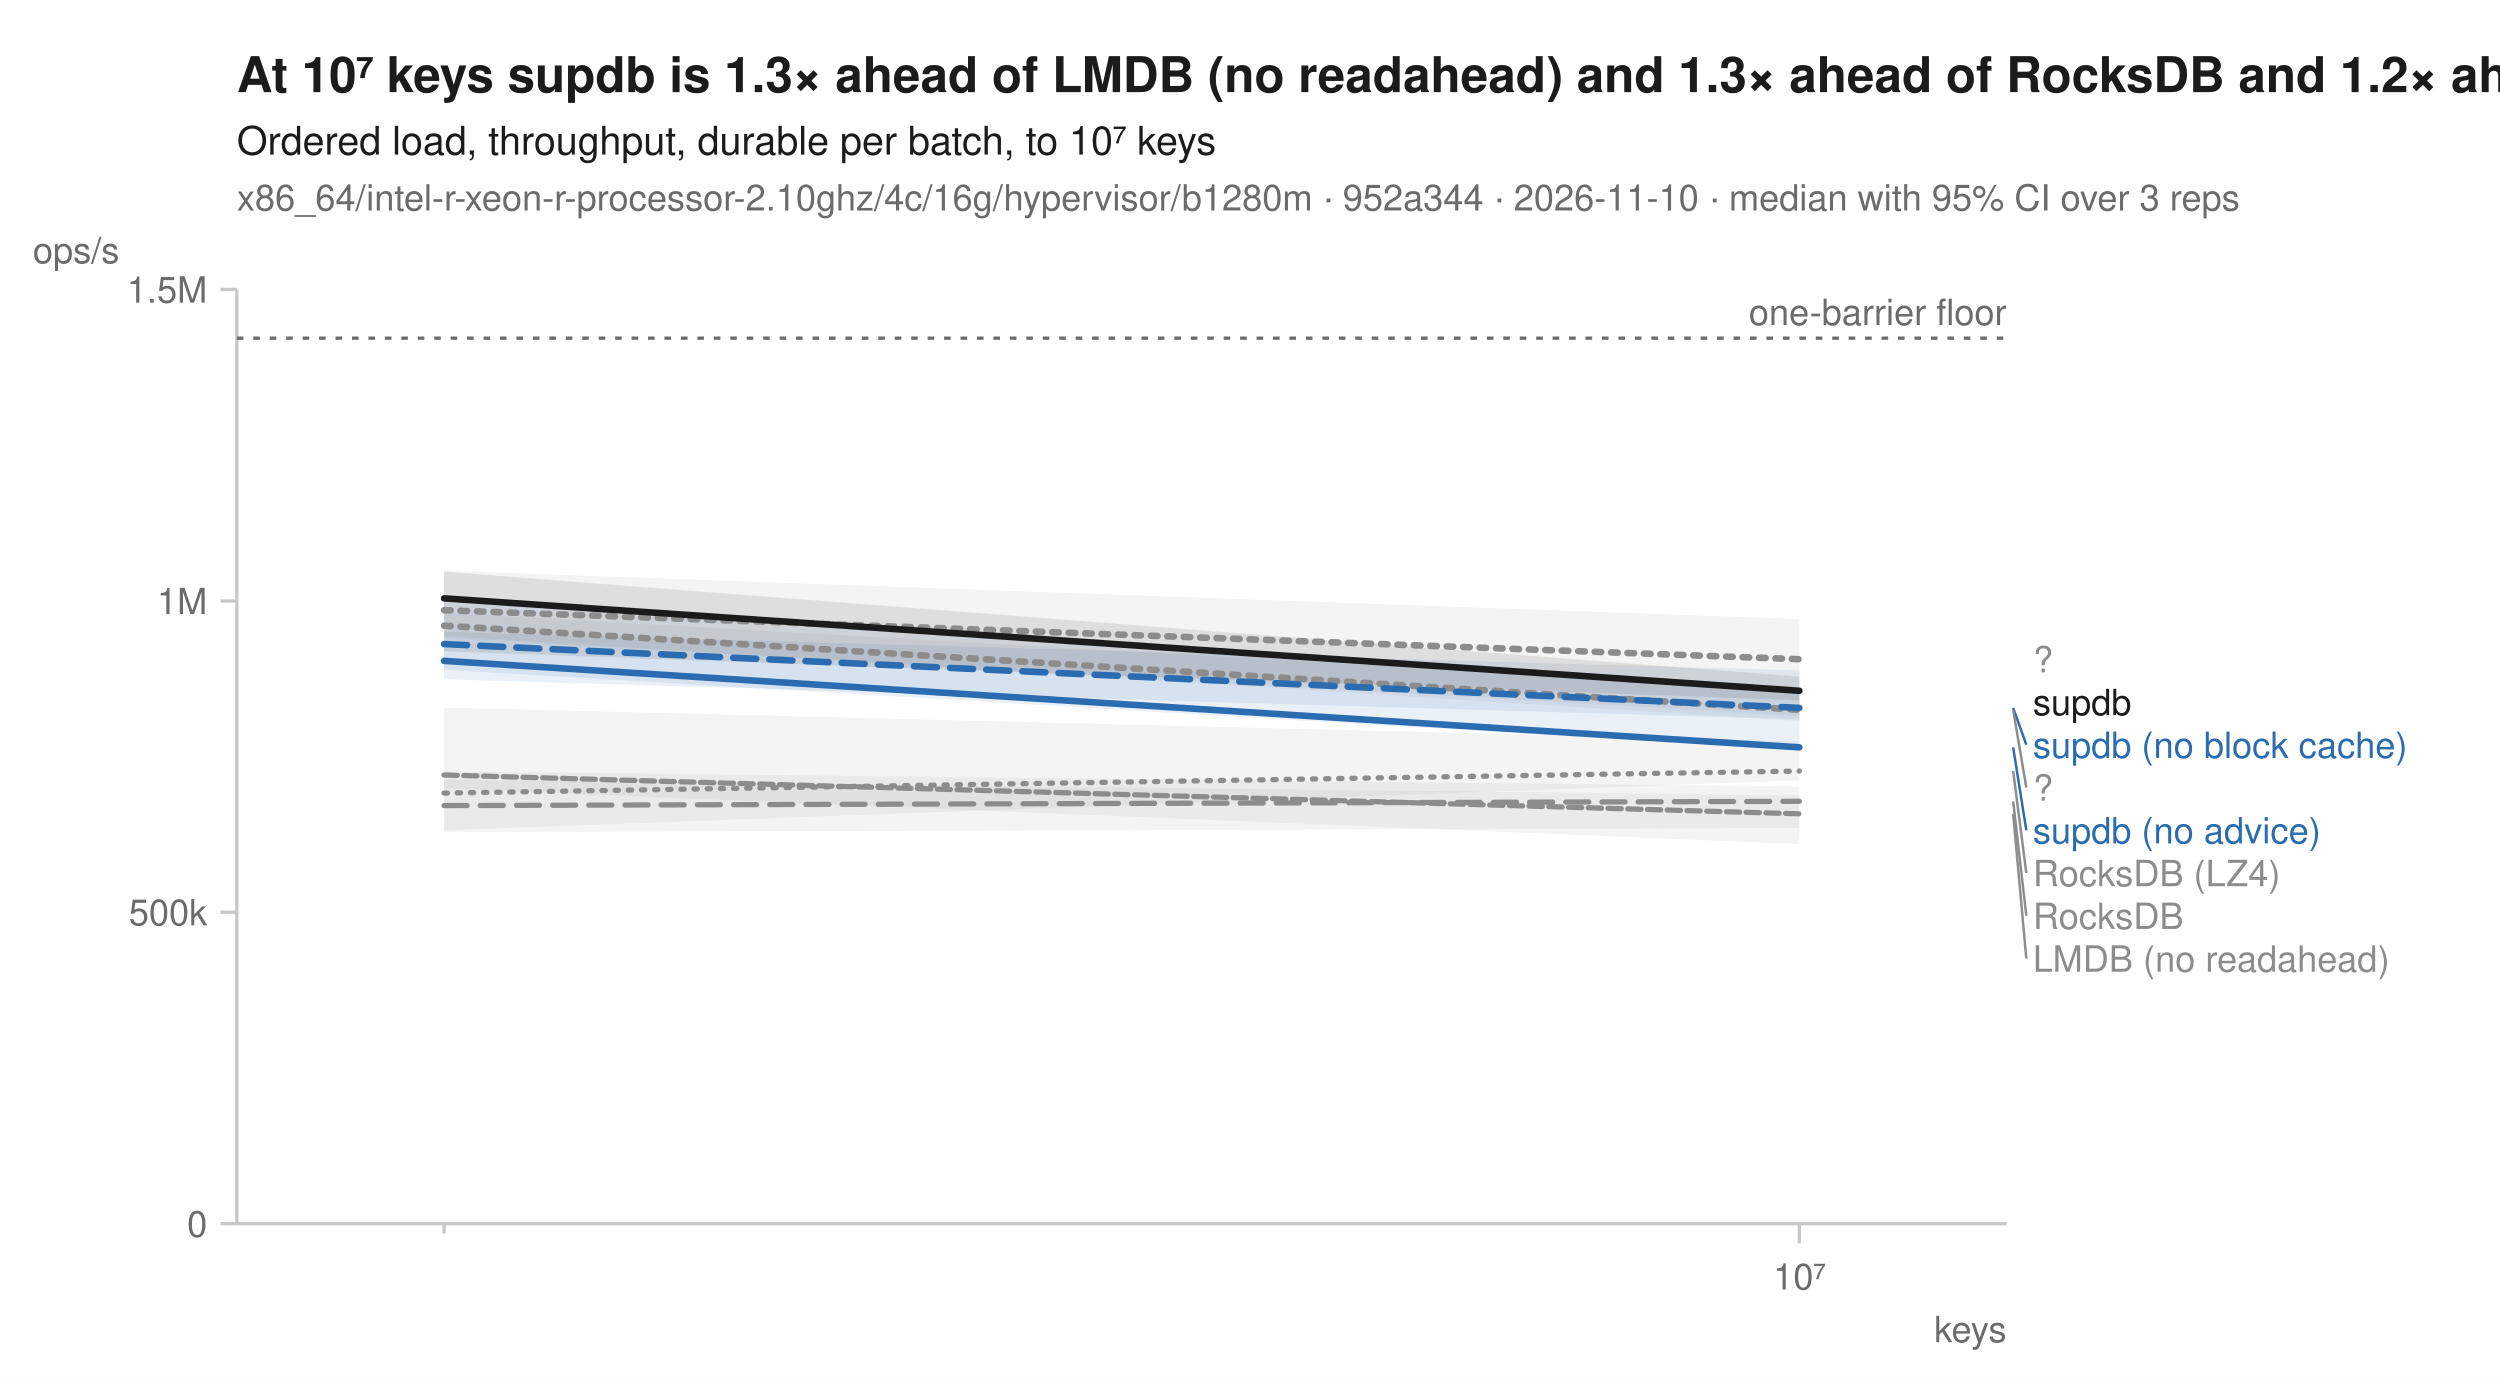
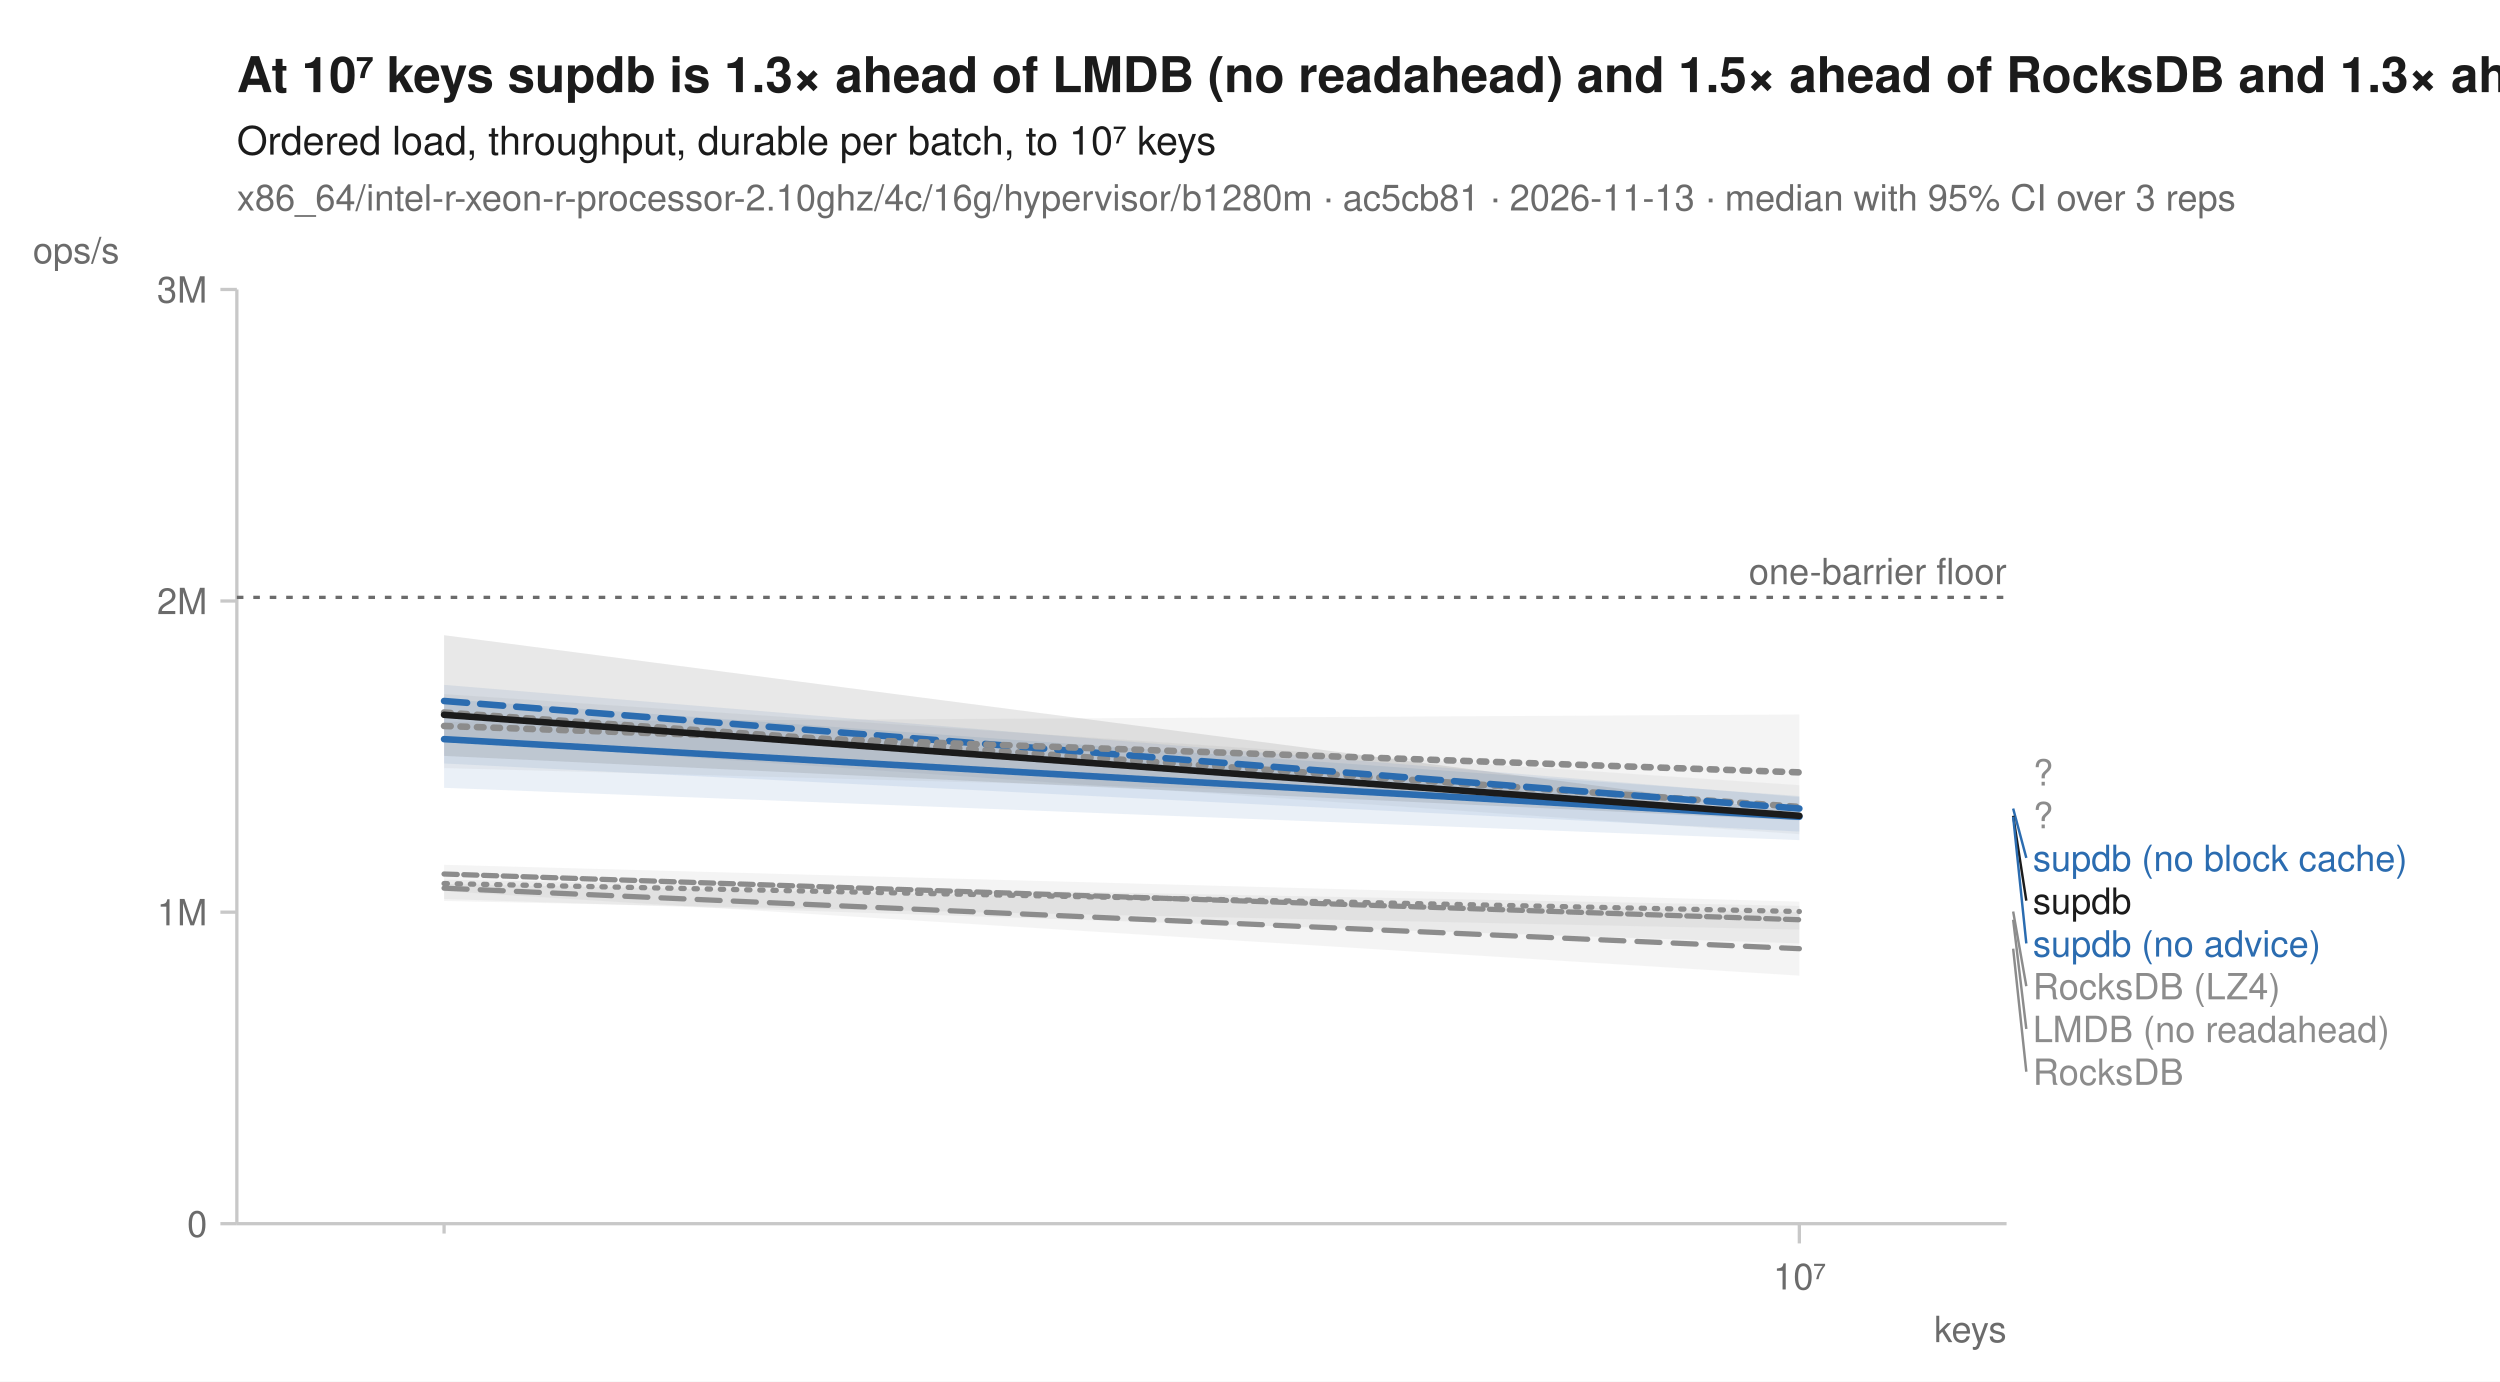
<svg xmlns="http://www.w3.org/2000/svg" width="760" height="420" viewBox="0 0 760 420" font-family="-apple-system, BlinkMacSystemFont, 'Segoe UI', Helvetica, Arial, sans-serif" fill="#1b1b1b">
  <rect width="760" height="420" fill="white" />
-   <text x="72" y="28" font-size="15" font-weight="600">At 10⁷ keys supdb is 1.3× ahead of LMDB (no readahead) and 1.3× ahead of RocksDB and 1.2× ahead of RocksDB (LZ4)</text>
+   <text x="72" y="28" font-size="15" font-weight="600">At 10⁷ keys supdb is 1.3× ahead of LMDB (no readahead) and 1.5× ahead of RocksDB and 1.3× ahead of RocksDB (LZ4)</text>
  <text x="72" y="47" font-size="12">Ordered load, throughput, durable per batch, to 10⁷ keys</text>
-   <text x="72" y="64" font-size="11" fill="#6b6b6b">x86_64/intel-r-xeon-r-processor-2.10ghz/4c/16g/hypervisor/b1280m · 952a344 · 2026-11-10 · median with 95% CI over 3 reps</text>
+   <text x="72" y="64" font-size="11" fill="#6b6b6b">x86_64/intel-r-xeon-r-processor-2.10ghz/4c/16g/hypervisor/b1280m · ac5cb81 · 2026-11-13 · median with 95% CI over 3 reps</text>
  <line x1="72" y1="372" x2="610" y2="372" stroke="#c8c8c8" stroke-width="1" />
  <line x1="72" y1="88" x2="72" y2="372" stroke="#c8c8c8" stroke-width="1" />
  <line x1="135.0" y1="372" x2="135.0" y2="375" stroke="#c8c8c8" stroke-width="1" />
  <line x1="547.0" y1="372" x2="547.0" y2="378" stroke="#c8c8c8" stroke-width="1" />
  <text x="547.0" y="392" font-size="11" text-anchor="middle" fill="#6b6b6b">10⁷</text>
  <text x="610" y="408" font-size="11" text-anchor="end" fill="#6b6b6b">keys</text>
  <line x1="67" y1="372.0" x2="72" y2="372.0" stroke="#c8c8c8" stroke-width="1" />
  <text x="63" y="376.0" font-size="11" text-anchor="end" fill="#6b6b6b">0</text>
  <line x1="67" y1="277.3" x2="72" y2="277.3" stroke="#c8c8c8" stroke-width="1" />
-   <text x="63" y="281.3" font-size="11" text-anchor="end" fill="#6b6b6b">500k</text>
+   <text x="63" y="281.3" font-size="11" text-anchor="end" fill="#6b6b6b">1M</text>
  <line x1="67" y1="182.7" x2="72" y2="182.7" stroke="#c8c8c8" stroke-width="1" />
-   <text x="63" y="186.7" font-size="11" text-anchor="end" fill="#6b6b6b">1M</text>
+   <text x="63" y="186.7" font-size="11" text-anchor="end" fill="#6b6b6b">2M</text>
  <line x1="67" y1="88.0" x2="72" y2="88.0" stroke="#c8c8c8" stroke-width="1" />
-   <text x="63" y="92.0" font-size="11" text-anchor="end" fill="#6b6b6b">1.5M</text>
+   <text x="63" y="92.0" font-size="11" text-anchor="end" fill="#6b6b6b">3M</text>
  <text x="10" y="80" font-size="11" text-anchor="start" fill="#6b6b6b">ops/s</text>
-   <line x1="72" y1="102.8" x2="610" y2="102.8" stroke="#6b6b6b" stroke-width="1" stroke-dasharray="2,3" />
-   <text x="610" y="98.8" font-size="11" text-anchor="end" fill="#6b6b6b">one-barrier floor</text>
-   <path d="M135.0,215.1 L547.0,225.4 L547.0,237.2 L135.0,252.4 Z" fill="#8c8c8c" fill-opacity="0.10" />
-   <path d="M135.0,234.5 L547.0,239.1 L547.0,256.6 L135.0,239.7 Z" fill="#8c8c8c" fill-opacity="0.10" />
-   <path d="M135.0,186.3 L547.0,209.5 L547.0,217.7 L135.0,193.8 Z" fill="#8c8c8c" fill-opacity="0.10" />
-   <path d="M135.0,237.0 L547.0,241.8 L547.0,251.7 L135.0,253.0 Z" fill="#8c8c8c" fill-opacity="0.10" />
-   <path d="M135.0,181.4 L547.0,209.6 L547.0,218.7 L135.0,206.5 Z" fill="#2b6cb0" fill-opacity="0.10" />
-   <path d="M135.0,192.1 L547.0,203.8 L547.0,228.0 L135.0,203.6 Z" fill="#2b6cb0" fill-opacity="0.10" />
-   <path d="M135.0,173.5 L547.0,188.2 L547.0,219.2 L135.0,193.3 Z" fill="#8c8c8c" fill-opacity="0.10" />
-   <path d="M135.0,173.8 L547.0,205.7 L547.0,212.9 L135.0,198.0 Z" fill="#1b1b1b" fill-opacity="0.10" />
-   <path d="M135.0,241.1 L547.0,234.4 " fill="none" stroke="#8c8c8c" stroke-width="1.6" stroke-linejoin="round" stroke-linecap="round" stroke-dasharray="1,3" />
-   <path d="M135.0,235.6 L547.0,247.4 " fill="none" stroke="#8c8c8c" stroke-width="1.6" stroke-linejoin="round" stroke-linecap="round" stroke-dasharray="4,2" />
-   <path d="M135.0,190.2 L547.0,215.8 " fill="none" stroke="#8c8c8c" stroke-width="2" stroke-linejoin="round" stroke-linecap="round" stroke-dasharray="2,3" />
-   <path d="M135.0,244.9 L547.0,243.6 " fill="none" stroke="#8c8c8c" stroke-width="1.6" stroke-linejoin="round" stroke-linecap="round" stroke-dasharray="7,4" />
-   <path d="M135.0,195.8 L547.0,215.2 " fill="none" stroke="#2b6cb0" stroke-width="2" stroke-linejoin="round" stroke-linecap="round" stroke-dasharray="7,4" />
-   <path d="M135.0,200.9 L547.0,227.2 " fill="none" stroke="#2b6cb0" stroke-width="2" stroke-linejoin="round" stroke-linecap="round" />
-   <path d="M135.0,185.5 L547.0,200.4 " fill="none" stroke="#8c8c8c" stroke-width="2" stroke-linejoin="round" stroke-linecap="round" stroke-dasharray="2,3" />
-   <path d="M135.0,181.9 L547.0,210.0 " fill="none" stroke="#1b1b1b" stroke-width="2" stroke-linejoin="round" stroke-linecap="round" />
-   <text x="618.0" y="204.4" font-size="11" fill="#8c8c8c">?</text>
-   <text x="618.0" y="217.4" font-size="11" fill="#1b1b1b">supdb</text>
-   <line x1="612.0" y1="215.2" x2="616.0" y2="226.4" stroke="#2b6cb0" stroke-width="0.75" />
-   <text x="618.0" y="230.4" font-size="11" fill="#2b6cb0">supdb (no block cache)</text>
-   <line x1="612.0" y1="215.8" x2="616.0" y2="239.4" stroke="#8c8c8c" stroke-width="0.75" />
-   <text x="618.0" y="243.4" font-size="11" fill="#8c8c8c">?</text>
-   <line x1="612.0" y1="227.2" x2="616.0" y2="252.4" stroke="#2b6cb0" stroke-width="0.75" />
-   <text x="618.0" y="256.4" font-size="11" fill="#2b6cb0">supdb (no advice)</text>
-   <line x1="612.0" y1="234.4" x2="616.0" y2="265.4" stroke="#8c8c8c" stroke-width="0.75" />
-   <text x="618.0" y="269.4" font-size="11" fill="#8c8c8c">RocksDB (LZ4)</text>
-   <line x1="612.0" y1="243.6" x2="616.0" y2="278.4" stroke="#8c8c8c" stroke-width="0.75" />
-   <text x="618.0" y="282.4" font-size="11" fill="#8c8c8c">RocksDB</text>
-   <line x1="612.0" y1="247.4" x2="616.0" y2="291.4" stroke="#8c8c8c" stroke-width="0.75" />
-   <text x="618.0" y="295.4" font-size="11" fill="#8c8c8c">LMDB (no readahead)</text>
+   <line x1="72" y1="181.6" x2="610" y2="181.6" stroke="#6b6b6b" stroke-width="1" stroke-dasharray="2,3" />
+   <text x="610" y="177.6" font-size="11" text-anchor="end" fill="#6b6b6b">one-barrier floor</text>
+   <path d="M135.0,267.4 L547.0,275.4 L547.0,286.8 L135.0,273.3 Z" fill="#8c8c8c" fill-opacity="0.10" />
+   <path d="M135.0,262.9 L547.0,274.1 L547.0,282.6 L135.0,273.9 Z" fill="#8c8c8c" fill-opacity="0.10" />
+   <path d="M135.0,211.0 L547.0,238.7 L547.0,253.6 L135.0,225.1 Z" fill="#8c8c8c" fill-opacity="0.10" />
+   <path d="M135.0,268.7 L547.0,277.3 L547.0,296.6 L135.0,270.9 Z" fill="#8c8c8c" fill-opacity="0.10" />
+   <path d="M135.0,208.2 L547.0,242.3 L547.0,252.8 L135.0,232.1 Z" fill="#2b6cb0" fill-opacity="0.10" />
+   <path d="M135.0,212.5 L547.0,242.0 L547.0,255.4 L135.0,239.5 Z" fill="#2b6cb0" fill-opacity="0.10" />
+   <path d="M135.0,219.4 L547.0,217.2 L547.0,244.6 L135.0,233.5 Z" fill="#8c8c8c" fill-opacity="0.10" />
+   <path d="M135.0,193.1 L547.0,246.9 L547.0,249.4 L135.0,229.8 Z" fill="#1b1b1b" fill-opacity="0.10" />
+   <path d="M135.0,268.6 L547.0,277.1 " fill="none" stroke="#8c8c8c" stroke-width="1.6" stroke-linejoin="round" stroke-linecap="round" stroke-dasharray="1,3" />
+   <path d="M135.0,265.7 L547.0,279.6 " fill="none" stroke="#8c8c8c" stroke-width="1.6" stroke-linejoin="round" stroke-linecap="round" stroke-dasharray="4,2" />
+   <path d="M135.0,216.6 L547.0,245.3 " fill="none" stroke="#8c8c8c" stroke-width="2" stroke-linejoin="round" stroke-linecap="round" stroke-dasharray="2,3" />
+   <path d="M135.0,270.0 L547.0,288.4 " fill="none" stroke="#8c8c8c" stroke-width="1.6" stroke-linejoin="round" stroke-linecap="round" stroke-dasharray="7,4" />
+   <path d="M135.0,213.1 L547.0,245.8 " fill="none" stroke="#2b6cb0" stroke-width="2" stroke-linejoin="round" stroke-linecap="round" stroke-dasharray="7,4" />
+   <path d="M135.0,224.7 L547.0,248.3 " fill="none" stroke="#2b6cb0" stroke-width="2" stroke-linejoin="round" stroke-linecap="round" />
+   <path d="M135.0,220.7 L547.0,234.8 " fill="none" stroke="#8c8c8c" stroke-width="2" stroke-linejoin="round" stroke-linecap="round" stroke-dasharray="2,3" />
+   <path d="M135.0,217.3 L547.0,248.0 " fill="none" stroke="#1b1b1b" stroke-width="2" stroke-linejoin="round" stroke-linecap="round" />
+   <text x="618.0" y="238.8" font-size="11" fill="#8c8c8c">?</text>
+   <text x="618.0" y="251.8" font-size="11" fill="#8c8c8c">?</text>
+   <line x1="612.0" y1="245.8" x2="616.0" y2="260.8" stroke="#2b6cb0" stroke-width="0.75" />
+   <text x="618.0" y="264.8" font-size="11" fill="#2b6cb0">supdb (no block cache)</text>
+   <line x1="612.0" y1="248.0" x2="616.0" y2="273.8" stroke="#1b1b1b" stroke-width="0.75" />
+   <text x="618.0" y="277.8" font-size="11" fill="#1b1b1b">supdb</text>
+   <line x1="612.0" y1="248.3" x2="616.0" y2="286.8" stroke="#2b6cb0" stroke-width="0.75" />
+   <text x="618.0" y="290.8" font-size="11" fill="#2b6cb0">supdb (no advice)</text>
+   <line x1="612.0" y1="277.1" x2="616.0" y2="299.8" stroke="#8c8c8c" stroke-width="0.75" />
+   <text x="618.0" y="303.8" font-size="11" fill="#8c8c8c">RocksDB (LZ4)</text>
+   <line x1="612.0" y1="279.6" x2="616.0" y2="312.8" stroke="#8c8c8c" stroke-width="0.75" />
+   <text x="618.0" y="316.8" font-size="11" fill="#8c8c8c">LMDB (no readahead)</text>
+   <line x1="612.0" y1="288.4" x2="616.0" y2="325.8" stroke="#8c8c8c" stroke-width="0.75" />
+   <text x="618.0" y="329.8" font-size="11" fill="#8c8c8c">RocksDB</text>
</svg>
